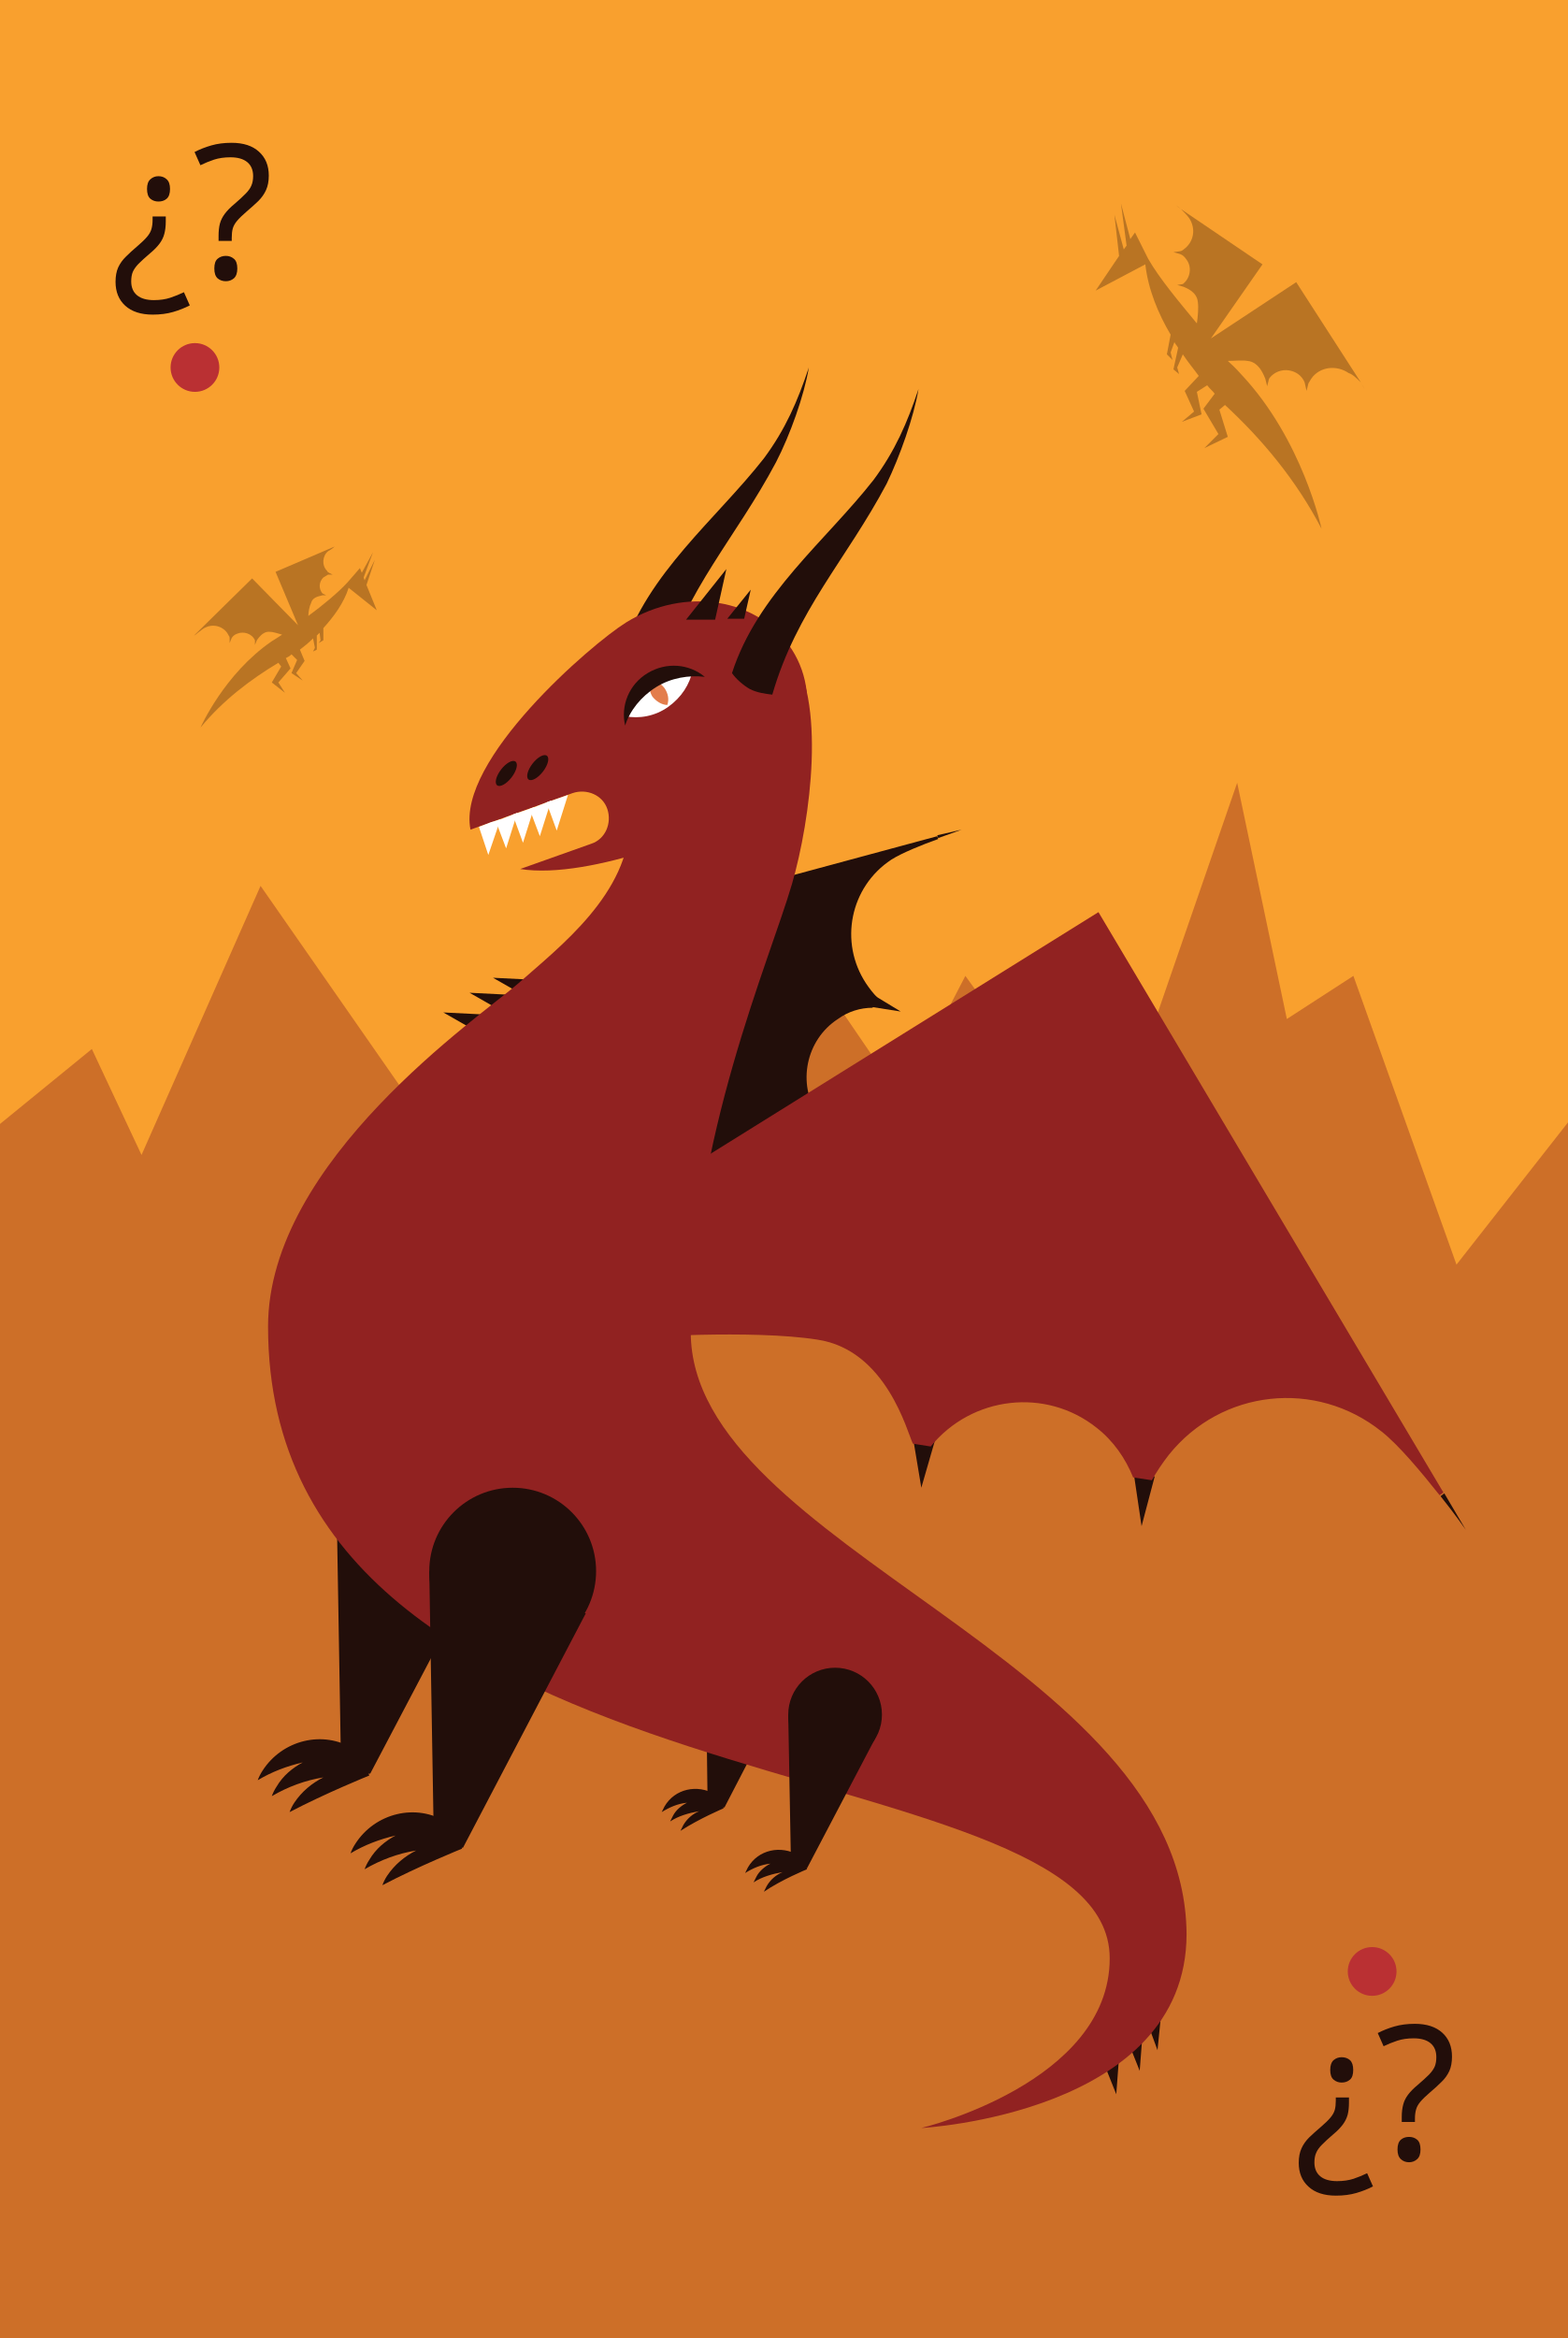
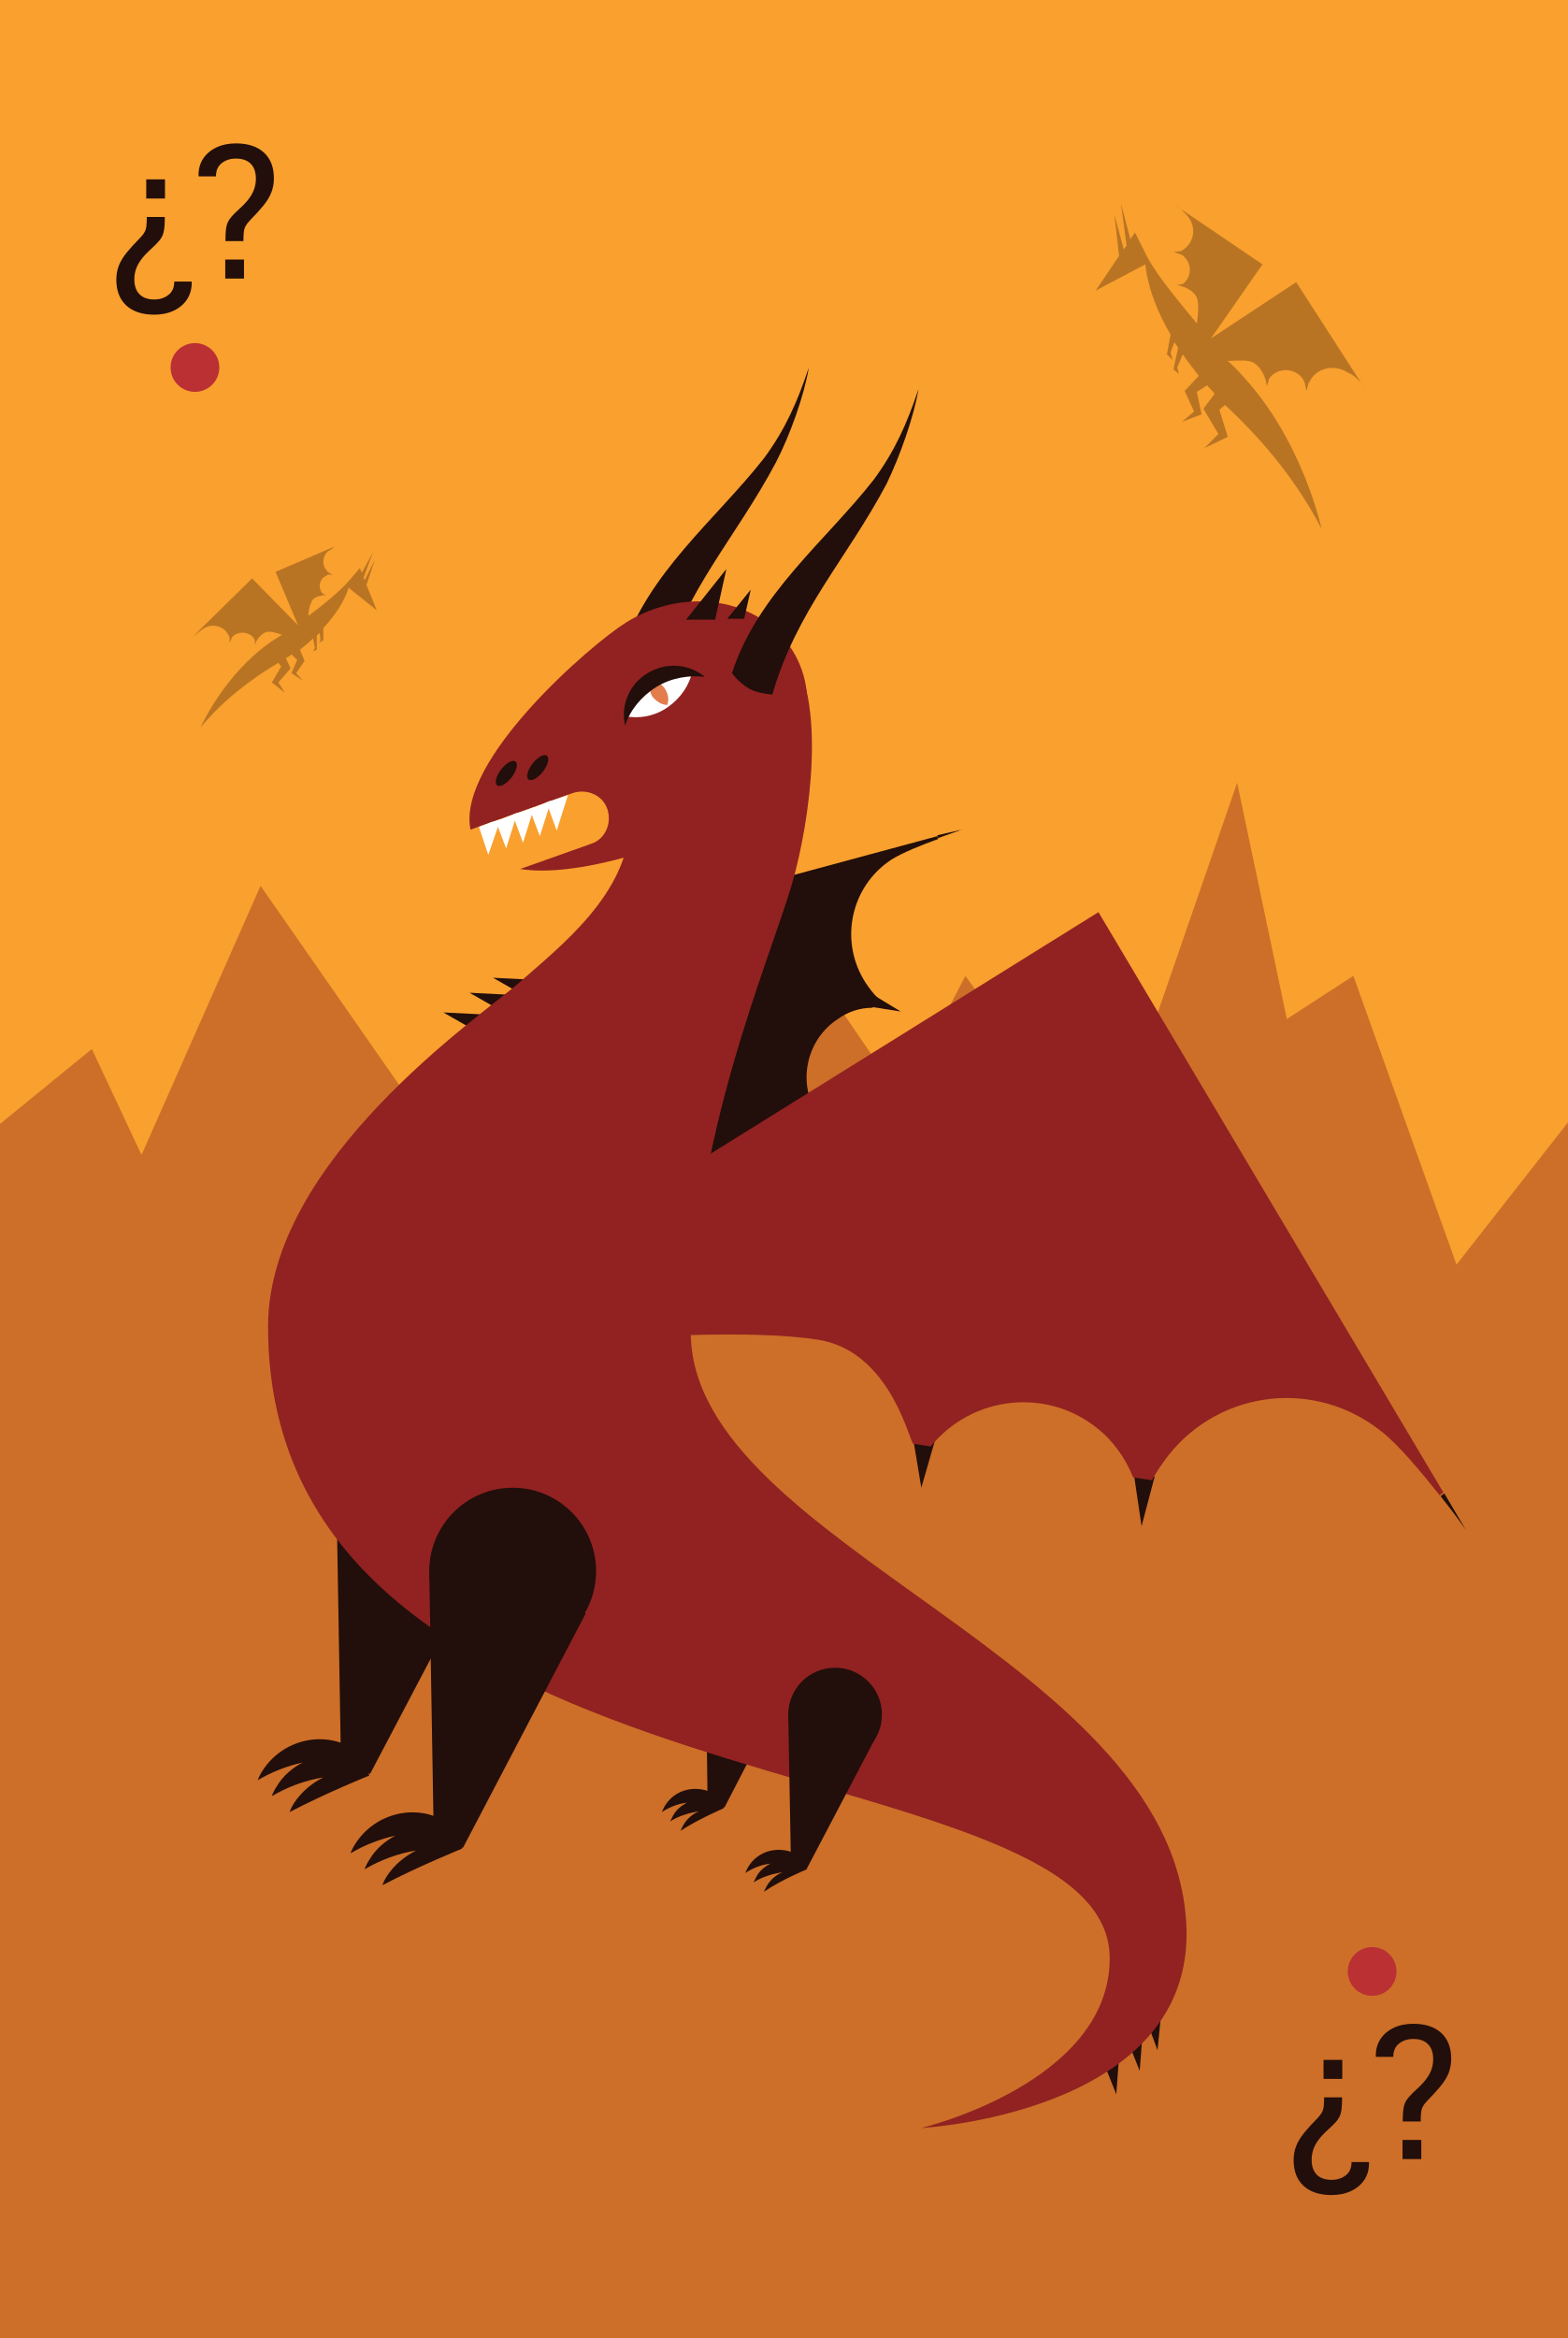
- <svg xmlns="http://www.w3.org/2000/svg" version="1.1" id="Layer_1" x="0px" y="0px" viewBox="0 0 167.2 249.4" enable-background="new 0 0 167.2 249.4" xml:space="preserve">
-   <rect x="-5.7" y="-5.7" fill="#F9A02E" width="178.6" height="260.8" />
-   <polygon fill="#CD6F28" points="-5.4,124.3 9.8,111.9 15.1,123.2 27.8,94.5 47.3,122.5 61.5,110.8 69.7,122.2 82.4,97 96.2,117.2   103,104.1 117.8,124.6 132,83.5 137.3,108.7 144.4,104.1 155.4,134.9 173.2,112.2 173.2,255.3 -5.4,255.3 " />
-   <circle fill="#BA3033" cx="20.8" cy="39.2" r="2.6" />
-   <text transform="matrix(1 0 0 1 11.8434 29.7172)" fill="#220E0A" font-family="'RobotoSlab-Regular'" font-size="20">¿?</text>
-   <circle fill="#BA3033" cx="146.4" cy="210.3" r="2.6" />
-   <text transform="matrix(-1 0 0 -1 155.4042 219.7293)" fill="#220E0A" font-family="'RobotoSlab-Regular'" font-size="20">¿?</text>
-   <g>
-     <g>
-       <polygon fill="#220E0A" points="93.3,106.2 96.1,107.9 92.9,107.4   " />
-       <polygon fill="#220E0A" points="86.8,118.6 89.5,120.4 86.3,119.9   " />
-       <path fill="#220E0A" d="M65.2,98.6l1.7,33.9l8.1,2.3c0,0,1.8-7.3,3.7-11.1c2-4,7.3-3.6,8.1-3.7l0.5-1c-2.3-3.4-1.3-8.1,2.1-10.3    c1.1-0.8,2.4-1.2,3.7-1.2l0.5-1.1c-0.4-0.4-0.8-0.9-1.2-1.5c-2.9-4.4-1.7-10.3,2.7-13.2c1.1-0.7,3.3-1.6,5-2.2l-0.1-0.3L65.2,98.6    z" />
-       <path fill="#220E0A" d="M100,89.1l0.1,0.3c1.4-0.5,2.5-0.9,2.5-0.9L100,89.1z" />
-     </g>
-     <g>
-       <polygon fill="#220E0A" points="51.3,108.2 47.3,108 50.1,109.6   " />
-       <polygon fill="#220E0A" points="54.1,106.1 50.1,105.9 52.9,107.5   " />
-       <polygon fill="#220E0A" points="56.6,104.5 52.6,104.3 55.4,105.9   " />
-     </g>
-     <polygon fill="#220E0A" points="75.3,176.4 75.5,192.8 77.3,192.8 84.5,178.9  " />
-     <path fill="#220E0A" d="M77.2,192.9c0,0-0.4-1.2-0.9-1.5c-1.9-1.1-4.3-0.6-5.4,1.3c-0.1,0.2-0.2,0.4-0.3,0.6c0.8-0.5,1.7-0.9,2.7-1   c-0.6,0.3-1.2,0.8-1.5,1.4c-0.1,0.2-0.2,0.4-0.3,0.6c0.9-0.6,2-0.9,3.1-1.1c-0.7,0.3-1.3,0.8-1.7,1.5c-0.1,0.2-0.2,0.4-0.3,0.6   C74.6,194,77.2,192.9,77.2,192.9z" />
-     <polygon fill="#220E0A" points="35.9,159.8 36.4,189.2 39.5,189.2 52.6,164.3  " />
-     <path fill="#220E0A" d="M39.4,189.4c0,0-0.7-2.2-1.6-2.8c-3.3-2.1-7.7-1-9.8,2.3c-0.2,0.3-0.4,0.7-0.5,1c1.5-0.9,3.1-1.5,4.8-1.9   c-1.1,0.6-2.1,1.4-2.8,2.6c-0.2,0.3-0.4,0.7-0.5,1c1.7-1,3.6-1.7,5.5-2c-1.2,0.6-2.3,1.5-3.1,2.7c-0.2,0.3-0.4,0.7-0.5,1   C34.7,191.3,39.4,189.4,39.4,189.4z" />
-     <g>
-       <polygon fill="#220E0A" points="119.4,219.4 119.1,223.4 117.9,220.4   " />
-       <polygon fill="#220E0A" points="121.9,217 121.6,220.9 120.4,217.9   " />
-       <polygon fill="#220E0A" points="123.9,214.7 123.5,218.7 122.4,215.7   " />
-     </g>
-     <path fill="#220E0A" d="M86.3,39.2c-1.2,3.6-2.5,6.6-4.8,9.7c-5.1,6.5-12.4,12.2-15.1,20.6c1.3,0.7,3,1.6,4.2,2.3   c2.6-9,7.9-14.4,12.2-22.5C84.3,46.4,85.8,42.2,86.3,39.2L86.3,39.2z" />
-     <path fill="#912221" d="M73.7,142.1c0-20.4,8.4-39.6,10.8-47.8c2-6.9,3.7-19.8-0.3-24.9C80.1,64.3,53.8,79,56.6,79   c0,0,10.6,0.7,10.6,8.5s-7.5,13.5-11.9,17.4c-4,3.5-26.7,18.9-26.7,36.6c0,52.9,89.8,44.1,89.8,67.4c0,13.3-20.1,18.1-20.1,18.1   s28.3-1.5,28.3-20.7C126.4,177,73.7,165.1,73.7,142.1z" />
-     <path fill="#912221" d="M84.5,69.3c-3.5-5.5-11.4-6.8-17.7-2.9c-3.7,2.3-18.1,14.7-16.6,22.1l10.9-3.9c1.5-0.5,3.2,0.2,3.7,1.7   c0.5,1.5-0.2,3.2-1.7,3.7l-7.6,2.7c7.6,1.2,20.9-4.4,24-6.3C85.7,82.5,88,74.8,84.5,69.3z" />
-     <g>
-       <polygon fill="#FFFFFF" points="51.1,88.2 51.1,88.2 52.4,87.7   " />
-       <polygon fill="#FFFFFF" points="53.4,87.4 52.4,87.7 51.1,88.2 52.1,91.2   " />
-       <polygon fill="#FFFFFF" points="54,90.5 55.2,86.7 52.9,87.6   " />
-       <polygon fill="#FFFFFF" points="55.8,89.9 57,86.1 54.7,86.9   " />
-       <polygon fill="#FFFFFF" points="57.6,89.2 58.8,85.4 56.5,86.3   " />
-       <polygon fill="#FFFFFF" points="59.4,88.6 60.6,84.8 58.3,85.6   " />
-     </g>
-     <ellipse transform="matrix(0.7907 0.6122 -0.6122 0.7907 61.8308 -15.7857)" fill="#220E0A" cx="54" cy="82.5" rx="0.7" ry="1.6" />
-     <ellipse transform="matrix(0.7907 0.6122 -0.6122 0.7907 62.1268 -18.0147)" fill="#220E0A" cx="57.4" cy="81.9" rx="0.7" ry="1.6" />
-     <path fill="#220E0A" d="M98,41.5c-1.2,3.6-2.5,6.6-4.8,9.7c-5.1,6.5-12.4,12.2-15.1,20.6c0.4,0.6,1.2,1.3,1.9,1.7   c0.8,0.4,1.6,0.5,2.4,0.6c2.6-9,7.9-14.4,12.2-22.5C96,48.7,97.5,44.5,98,41.5L98,41.5z" />
-     <path fill="#FFFFFF" d="M66.7,76.4c1.5,0.3,3.2,0,4.6-1c1.4-1,2.3-2.4,2.6-3.9c-1.5-0.3-3.2,0-4.6,1C67.9,73.4,67,74.8,66.7,76.4z" />
-     <path fill="#E37D4C" d="M69.6,74.3c0.4,0.5,1,0.9,1.6,0.9c0.2-0.6,0.1-1.2-0.3-1.8c-0.4-0.5-1-0.9-1.6-0.9   C69.2,73.1,69.3,73.8,69.6,74.3z" />
-     <path fill="#220E0A" d="M70,73.3c1.6-1,3.5-1.3,5.2-1.1c-1.7-1.4-4.1-1.6-6.1-0.4s-2.9,3.5-2.4,5.6C67.2,75.8,68.4,74.3,70,73.3z" />
-     <polygon fill="#220E0A" points="73.2,66.1 77.5,60.7 76.3,66.1  " />
-     <polygon fill="#220E0A" points="77.6,66 80.1,62.9 79.4,66  " />
-     <circle fill="#220E0A" cx="54.7" cy="167.6" r="8.9" />
-     <polygon fill="#220E0A" points="45.8,167.6 46.3,197.1 49.4,197.1 62.5,172.1  " />
-     <path fill="#220E0A" d="M49.3,197.2c0,0-0.7-2.2-1.6-2.8c-3.3-2.1-7.7-1-9.8,2.3c-0.2,0.3-0.4,0.7-0.5,1c1.5-0.9,3.1-1.5,4.8-1.9   c-1.1,0.6-2.1,1.4-2.8,2.6c-0.2,0.3-0.4,0.7-0.5,1c1.7-1,3.6-1.7,5.5-2c-1.2,0.6-2.3,1.5-3.1,2.7c-0.2,0.3-0.4,0.7-0.5,1   C44.6,199.1,49.3,197.2,49.3,197.2z" />
-     <circle fill="#220E0A" cx="89.1" cy="182.9" r="5" />
-     <polygon fill="#220E0A" points="84.1,182.9 84.4,199.3 86.1,199.3 93.4,185.4  " />
-     <path fill="#220E0A" d="M86.1,199.4c0,0-0.4-1.2-0.9-1.5c-1.9-1.1-4.3-0.6-5.4,1.3c-0.1,0.2-0.2,0.4-0.3,0.6c0.8-0.5,1.7-0.9,2.7-1   c-0.6,0.3-1.2,0.8-1.5,1.4c-0.1,0.2-0.2,0.4-0.3,0.6c0.9-0.6,2-0.9,3.1-1.1c-0.7,0.3-1.3,0.8-1.7,1.5c-0.1,0.2-0.2,0.4-0.3,0.6   C83.4,200.5,86.1,199.4,86.1,199.4z" />
-     <g>
-       <polygon fill="#220E0A" points="123.2,157.5 121.8,162.8 121,157.4   " />
-       <polygon fill="#220E0A" points="99.8,153.5 98.3,158.7 97.4,153.3   " />
-       <path fill="#912221" d="M117.2,97.3l-50.1,31.2l0.4,14.2c0,0,12.7-0.9,19.7,0.2c7.4,1.1,9.6,9.9,10.2,11.1l1.9,0.3    c4.4-5.4,12.3-6.3,17.7-2c1.8,1.4,3.1,3.3,3.9,5.3l2,0.3c0.5-0.9,1.1-1.8,1.8-2.7c5.6-7,15.7-8.1,22.7-2.5    c1.8,1.4,4.3,4.4,6.2,6.8l0.4-0.3L117.2,97.3z" />
-       <path fill="#220E0A" d="M154.1,159.3l-0.4,0.3c1.6,2,2.7,3.6,2.7,3.6L154.1,159.3z" />
-     </g>
+ <svg xmlns="http://www.w3.org/2000/svg" xml:space="preserve" viewBox="0 0 167.2 249.4">
+   <path fill="#F9A02E" d="M-5.7-5.7h178.6v260.8H-5.7z" />
+   <path fill="#CD6F28" d="m-5.4 124.3 15.2-12.4 5.3 11.3 12.7-28.7 19.5 28 14.2-11.7 8.2 11.4L82.4 97l13.8 20.2 6.8-13.1 14.8 20.5L132 83.5l5.3 25.2 7.1-4.6 11 30.8 17.8-22.7v143.1H-5.4z" />
+   <circle cx="20.8" cy="39.2" r="2.6" fill="#BA3033" />
+   <path fill="#220E0A" d="M17.583 23.147q0 .71-.05 1.17t-.19.79-.43.66-.79.79q-.69.62-1.08 1.16t-.55 1.04q-.16.51-.16 1.04 0 1.03.55 1.59t1.58.56q.89 0 1.51-.49.62-.48.62-1.42h1.83l.03.06q.02 1.05-.49 1.83t-1.42 1.21-2.08.43q-1.92 0-2.99-.98-1.06-.99-1.06-2.74 0-.84.27-1.53.28-.69.84-1.38.57-.69 1.4-1.54.35-.35.5-.64.16-.28.2-.66.04-.37.04-.95Zm.02-4.01v2.04h-2v-2.04Zm6.45 6.58q0-.72.05-1.18.04-.45.19-.79.14-.33.43-.66t.79-.78q.7-.63 1.08-1.16.39-.54.55-1.05t.16-1.03q0-1.04-.55-1.6-.55-.55-1.58-.55-.89 0-1.51.48t-.62 1.42h-1.83l-.03-.06q-.02-1.05.49-1.83.51-.77 1.42-1.2t2.08-.43q1.92 0 2.99.98 1.06.98 1.06 2.74 0 .84-.28 1.53-.27.68-.83 1.37t-1.4 1.54q-.34.35-.5.64t-.2.65q-.04.37-.04.97Zm-.02 4v-2.03h2v2.03Z" />
+   <circle cx="146.4" cy="210.3" r="2.6" fill="#BA3033" />
+   <path fill="#220E0A" d="M149.664 226.3q0-.71.05-1.17t.19-.79.43-.66.79-.79q.69-.62 1.08-1.16t.55-1.04q.16-.51.16-1.04 0-1.03-.55-1.59t-1.58-.56q-.89 0-1.51.49-.62.48-.62 1.42h-1.83l-.03-.06q-.02-1.05.49-1.83t1.42-1.21 2.08-.43q1.92 0 2.99.98 1.06.99 1.06 2.74 0 .84-.27 1.53-.28.69-.84 1.38-.57.69-1.4 1.54-.35.35-.5.64-.16.28-.2.66-.04.37-.04.95Zm-.02 4.01v-2.04h2v2.04Zm-6.45-6.58q0 .72-.05 1.18-.04.45-.19.79-.14.33-.43.66t-.79.78q-.7.63-1.08 1.16-.39.54-.55 1.05t-.16 1.03q0 1.04.55 1.6.55.55 1.58.55.89 0 1.51-.48t.62-1.42h1.83l.03.06q.02 1.05-.49 1.83-.51.77-1.42 1.2t-2.08.43q-1.92 0-2.99-.98-1.06-.98-1.06-2.74 0-.84.28-1.53.27-.68.83-1.37t1.4-1.54q.34-.35.5-.64t.2-.65q.04-.37.04-.97Zm.02-4v2.03h-2v-2.03Z" />
+   <g fill="#220E0A">
+     <path d="m93.3 106.2 2.8 1.7-3.2-.5zm-6.5 12.4 2.7 1.8-3.2-.5z" />
+     <path d="m65.2 98.6 1.7 33.9 8.1 2.3s1.8-7.3 3.7-11.1c2-4 7.3-3.6 8.1-3.7l.5-1c-2.3-3.4-1.3-8.1 2.1-10.3 1.1-.8 2.4-1.2 3.7-1.2l.5-1.1q-.6-.6-1.2-1.5c-2.9-4.4-1.7-10.3 2.7-13.2 1.1-.7 3.3-1.6 5-2.2l-.1-.3zm34.8-9.5.1.3c1.4-.5 2.5-.9 2.5-.9z" />
  </g>
-   <path opacity="0.3" fill="#220E0A" d="M145.2,40.8l-6.9-10.7l-9.1,6c0,0,0,0,0,0l5.5-7.9l-8.7-5.9l-0.5-0.4c0,0,0.2,0.2,0.5,0.4  c0.3,0.3,0.7,0.7,0.9,1c0.7,1.1,0.5,2.5-0.6,3.3c-0.1,0.1-0.3,0.2-0.4,0.2v0l-0.7,0.1l0.7,0.2c0.3,0.1,0.5,0.3,0.7,0.6  c0.6,0.8,0.4,2-0.4,2.6l-0.6,0.1l0.7,0.2c0.2,0.1,1.4,0.5,1.5,1.6c0.1,0.6,0,1.6-0.1,2.3c-1.9-2.3-4-4.8-5.2-6.9l-1.4-2.8l-0.5,0.7  l-1-3.8l0.6,4.5l-0.3,0.4l-1-3.7l0.5,4.4l-2.5,3.7l5.3-2.8c0.3,2.7,1.4,5.3,2.7,7.5l-0.4,2.1l0.6,0.6l-0.2-0.8l0.4-1.1  c0.1,0.2,0.3,0.4,0.4,0.6l-0.5,2.3l0.6,0.5l-0.2-0.7l0.6-1.4c0.6,0.9,1.2,1.6,1.7,2.3l-1.5,1.6l1,2.2l-1.3,1.1l2.1-0.8l-0.5-2.4  l1.1-0.7c0.3,0.4,0.6,0.6,0.8,0.9l-1.2,1.6l1.6,2.7l-1.5,1.5l2.5-1.2l-0.9-2.9l0.6-0.5c3.9,3.6,7.6,8,10.3,13.2c0,0-2-9.5-8.6-16.5  c0,0-0.5-0.6-1.4-1.4c0.7,0,1.5-0.1,2.1,0c1.3,0.1,1.8,1.7,1.9,1.9l0.2,0.8l0.2-0.8c0.7-1,2.1-1.2,3.1-0.5c0.3,0.2,0.6,0.6,0.7,0.9  l0.2,0.9l0.2-0.8v0c0.1-0.2,0.2-0.3,0.3-0.5c0.9-1.3,2.7-1.5,4-0.6C144.3,39.9,144.8,40.4,145.2,40.8c0.2,0.4,0.4,0.7,0.4,0.7  L145.2,40.8z" />
-   <path opacity="0.3" fill="#220E0A" d="M40.2,65.1l-1.1-2.7l0.9-2.7l-1.1,2.2l-0.1-0.3l1-2.7l-1.2,2.2l-0.2-0.5l-1.3,1.5  c-1,1.1-2.7,2.5-4.2,3.6c0-0.4,0.1-1,0.3-1.4c0.2-0.7,1-0.7,1.2-0.8l0.4,0l-0.4-0.2c-0.4-0.5-0.4-1.2,0.1-1.7  c0.2-0.1,0.3-0.2,0.5-0.3l0.5,0l-0.4-0.2l0,0c-0.1-0.1-0.2-0.1-0.2-0.2c-0.6-0.6-0.5-1.6,0.1-2.1c0.2-0.1,0.5-0.3,0.7-0.5  c0.2-0.1,0.4-0.2,0.4-0.2l-0.4,0.2L29.4,61l2.4,5.7c0,0,0,0,0,0l-4.9-5l-5.8,5.7l-0.4,0.4c0,0,0.2-0.1,0.4-0.3  c0.3-0.2,0.6-0.5,0.9-0.6c0.9-0.4,2,0,2.4,0.9c0.1,0.1,0.1,0.2,0.1,0.3l0,0.5l0.2-0.5c0.1-0.2,0.3-0.4,0.6-0.5  c0.7-0.3,1.6,0,1.9,0.7l0,0.5l0.2-0.5c0.1-0.1,0.6-1,1.4-0.9c0.4,0,0.9,0.2,1.3,0.3c-0.6,0.4-1.1,0.7-1.1,0.7  c-5.1,3.5-7.6,9.2-7.6,9.2c2.4-2.9,5.3-5.1,8.3-6.9l0.3,0.4l-1,1.7l1.4,1.1l-0.7-1.1l1.3-1.5l-0.5-1.1c0.2-0.1,0.4-0.2,0.6-0.4  l0.6,0.6l-0.6,1.4l1.2,0.8l-0.7-0.8l0.9-1.3L32,69.3c0.4-0.3,0.9-0.7,1.4-1.2l0.2,1l-0.2,0.4l0.4-0.2l0-1.5c0.1-0.1,0.2-0.2,0.3-0.3  l0.1,0.8L34,68.6l0.5-0.3l0-1.3c1.1-1.2,2.2-2.7,2.7-4.3L40.2,65.1z" />
+   <path fill="#220E0A" d="m51.3 108.2-4-.2 2.8 1.6zm2.8-2.1-4-.2 2.8 1.6zm2.5-1.6-4-.2 2.8 1.6zm18.7 71.9.2 16.4h1.8l7.2-13.9z" />
+   <path fill="#220E0A" d="M77.2 192.9s-.4-1.2-.9-1.5c-1.9-1.1-4.3-.6-5.4 1.3l-.3.6c.8-.5 1.7-.9 2.7-1-.6.3-1.2.8-1.5 1.4l-.3.6c.9-.6 2-.9 3.1-1.1-.7.3-1.3.8-1.7 1.5l-.3.6c2-1.3 4.6-2.4 4.6-2.4m-41.3-33.1.5 29.4h3.1l13.1-24.9z" />
+   <path fill="#220E0A" d="M39.4 189.4s-.7-2.2-1.6-2.8c-3.3-2.1-7.7-1-9.8 2.3-.2.3-.4.7-.5 1 1.5-.9 3.1-1.5 4.8-1.9-1.1.6-2.1 1.4-2.8 2.6-.2.3-.4.7-.5 1 1.7-1 3.6-1.7 5.5-2-1.2.6-2.3 1.5-3.1 2.7-.2.3-.4.7-.5 1 3.8-2 8.5-3.9 8.5-3.9m80 30-.3 4-1.2-3zm2.5-2.4-.3 3.9-1.2-3zm2-2.3-.4 4-1.1-3zM86.3 39.2c-1.2 3.6-2.5 6.6-4.8 9.7-5.1 6.5-12.4 12.2-15.1 20.6 1.3.7 3 1.6 4.2 2.3 2.6-9 7.9-14.4 12.2-22.5 1.5-2.9 3-7.1 3.5-10.1" />
+   <path fill="#912221" d="M73.7 142.1c0-20.4 8.4-39.6 10.8-47.8 2-6.9 3.7-19.8-.3-24.9-4.1-5.1-30.4 9.6-27.6 9.6 0 0 10.6.7 10.6 8.5s-7.5 13.5-11.9 17.4c-4 3.5-26.7 18.9-26.7 36.6 0 52.9 89.8 44.1 89.8 67.4 0 13.3-20.1 18.1-20.1 18.1s28.3-1.5 28.3-20.7c-.2-29.3-52.9-41.2-52.9-64.2" />
+   <path fill="#912221" d="M84.5 69.3c-3.5-5.5-11.4-6.8-17.7-2.9-3.7 2.3-18.1 14.7-16.6 22.1l10.9-3.9c1.5-.5 3.2.2 3.7 1.7s-.2 3.2-1.7 3.7l-7.6 2.7c7.6 1.2 20.9-4.4 24-6.3 6.2-3.9 8.5-11.6 5-17.1" />
+   <g fill="#FFF">
+     <path d="m51.1 88.2 1.3-.5zm2.3-.8-1 .3-1.3.5 1 3z" />
+     <path d="m54 90.5 1.2-3.8-2.3.9z" />
+     <path d="m55.8 89.9 1.2-3.8-2.3.8z" />
+     <path d="m57.6 89.2 1.2-3.8-2.3.9z" />
+     <path d="m59.4 88.6 1.2-3.8-2.3.8z" />
+   </g>
+   <ellipse cx="54" cy="82.5" fill="#220E0A" rx=".7" ry="1.6" transform="rotate(37.749 54.002 82.535)" />
+   <ellipse cx="57.4" cy="81.9" fill="#220E0A" rx=".7" ry="1.6" transform="rotate(37.749 57.41 81.854)" />
+   <path fill="#220E0A" d="M98 41.5c-1.2 3.6-2.5 6.6-4.8 9.7-5.1 6.5-12.4 12.2-15.1 20.6.4.6 1.2 1.3 1.9 1.7.8.4 1.6.5 2.4.6 2.6-9 7.9-14.4 12.2-22.5 1.4-2.9 2.9-7.1 3.4-10.1" />
+   <path fill="#FFF" d="M66.7 76.4c1.5.3 3.2 0 4.6-1s2.3-2.4 2.6-3.9c-1.5-.3-3.2 0-4.6 1-1.4.9-2.3 2.3-2.6 3.9" />
+   <path fill="#E37D4C" d="M69.6 74.3c.4.5 1 .9 1.6.9q.3-.9-.3-1.8c-.4-.5-1-.9-1.6-.9-.1.6 0 1.3.3 1.8" />
+   <path fill="#220E0A" d="M70 73.3c1.6-1 3.5-1.3 5.2-1.1-1.7-1.4-4.1-1.6-6.1-.4s-2.9 3.5-2.4 5.6c.5-1.6 1.7-3.1 3.3-4.1m3.2-7.2 4.3-5.4-1.2 5.4zm4.4-.1 2.5-3.1-.7 3.1z" />
+   <circle cx="54.7" cy="167.6" r="8.9" fill="#220E0A" />
+   <path fill="#220E0A" d="m45.8 167.6.5 29.5h3.1l13.1-25z" />
+   <path fill="#220E0A" d="M49.3 197.2s-.7-2.2-1.6-2.8c-3.3-2.1-7.7-1-9.8 2.3-.2.3-.4.7-.5 1 1.5-.9 3.1-1.5 4.8-1.9-1.1.6-2.1 1.4-2.8 2.6-.2.3-.4.7-.5 1 1.7-1 3.6-1.7 5.5-2-1.2.6-2.3 1.5-3.1 2.7-.2.3-.4.7-.5 1 3.8-2 8.5-3.9 8.5-3.9" />
+   <circle cx="89.1" cy="182.9" r="5" fill="#220E0A" />
+   <path fill="#220E0A" d="m84.1 182.9.3 16.4h1.7l7.3-13.9z" />
+   <path fill="#220E0A" d="M86.1 199.4s-.4-1.2-.9-1.5c-1.9-1.1-4.3-.6-5.4 1.3l-.3.6c.8-.5 1.7-.9 2.7-1-.6.3-1.2.8-1.5 1.4l-.3.6c.9-.6 2-.9 3.1-1.1-.7.3-1.3.8-1.7 1.5l-.3.6c1.9-1.3 4.6-2.4 4.6-2.4m37.1-41.9-1.4 5.3-.8-5.4zm-23.4-4-1.5 5.2-.9-5.4z" />
+   <path fill="#912221" d="m117.2 97.3-50.1 31.2.4 14.2s12.7-.9 19.7.2c7.4 1.1 9.6 9.9 10.2 11.1l1.9.3c4.4-5.4 12.3-6.3 17.7-2 1.8 1.4 3.1 3.3 3.9 5.3l2 .3q.75-1.35 1.8-2.7c5.6-7 15.7-8.1 22.7-2.5 1.8 1.4 4.3 4.4 6.2 6.8l.4-.3z" />
+   <path fill="#220E0A" d="m154.1 159.3-.4.3c1.6 2 2.7 3.6 2.7 3.6z" />
+   <path fill="#220E0A" d="m145.2 40.8-6.9-10.7-9.1 6 5.5-7.9-8.7-5.9-.5-.4s.2.2.5.4c.3.3.7.7.9 1 .7 1.1.5 2.5-.6 3.3-.1.1-.3.2-.4.2l-.7.1.7.2c.3.1.5.3.7.6.6.8.4 2-.4 2.6l-.6.1.7.2c.2.1 1.4.5 1.5 1.6.1.6 0 1.6-.1 2.3-1.9-2.3-4-4.8-5.2-6.9l-1.4-2.8-.5.7-1-3.8.6 4.5-.3.4-1-3.7.5 4.4-2.5 3.7 5.3-2.8c.3 2.7 1.4 5.3 2.7 7.5l-.4 2.1.6.6-.2-.8.4-1.1c.1.2.3.4.4.6l-.5 2.3.6.5-.2-.7.6-1.4c.6.9 1.2 1.6 1.7 2.3l-1.5 1.6 1 2.2-1.3 1.1 2.1-.8-.5-2.4 1.1-.7c.3.4.6.6.8.9l-1.2 1.6 1.6 2.7-1.5 1.5 2.5-1.2-.9-2.9.6-.5c3.9 3.6 7.6 8 10.3 13.2 0 0-2-9.5-8.6-16.5 0 0-.5-.6-1.4-1.4.7 0 1.5-.1 2.1 0 1.3.1 1.8 1.7 1.9 1.9l.2.8.2-.8c.7-1 2.1-1.2 3.1-.5.3.2.6.6.7.9l.2.9.2-.8c.1-.2.2-.3.3-.5.9-1.3 2.7-1.5 4-.6.4.1.9.6 1.3 1 .2.4.4.7.4.7zm-105 24.3-1.1-2.7.9-2.7-1.1 2.2-.1-.3 1-2.7-1.2 2.2-.2-.5-1.3 1.5c-1 1.1-2.7 2.5-4.2 3.6 0-.4.1-1 .3-1.4.2-.7 1-.7 1.2-.8h.4l-.4-.2c-.4-.5-.4-1.2.1-1.7.2-.1.3-.2.5-.3h.5l-.4-.2c-.1-.1-.2-.1-.2-.2-.6-.6-.5-1.6.1-2.1.2-.1.5-.3.7-.5l.4-.2-.4.2-6.3 2.7 2.4 5.7-4.9-5-5.8 5.7-.4.4s.2-.1.4-.3c.3-.2.6-.5.9-.6.9-.4 2 0 2.4.9.1.1.1.2.1.3v.5l.2-.5c.1-.2.3-.4.6-.5.7-.3 1.6 0 1.9.7v.5l.2-.5c.1-.1.6-1 1.4-.9.4 0 .9.2 1.3.3-.6.4-1.1.7-1.1.7-5.1 3.5-7.6 9.2-7.6 9.2 2.4-2.9 5.3-5.1 8.3-6.9l.3.4-1 1.7 1.4 1.1-.7-1.1 1.3-1.5-.5-1.1c.2-.1.4-.2.6-.4l.6.6-.6 1.4 1.2.8-.7-.8.9-1.3-.5-1.2c.4-.3.9-.7 1.4-1.2l.2 1-.2.4.4-.2v-1.5l.3-.3.1.8-.2.3.5-.3V67c1.1-1.2 2.2-2.7 2.7-4.3z" opacity=".3" />
</svg>
